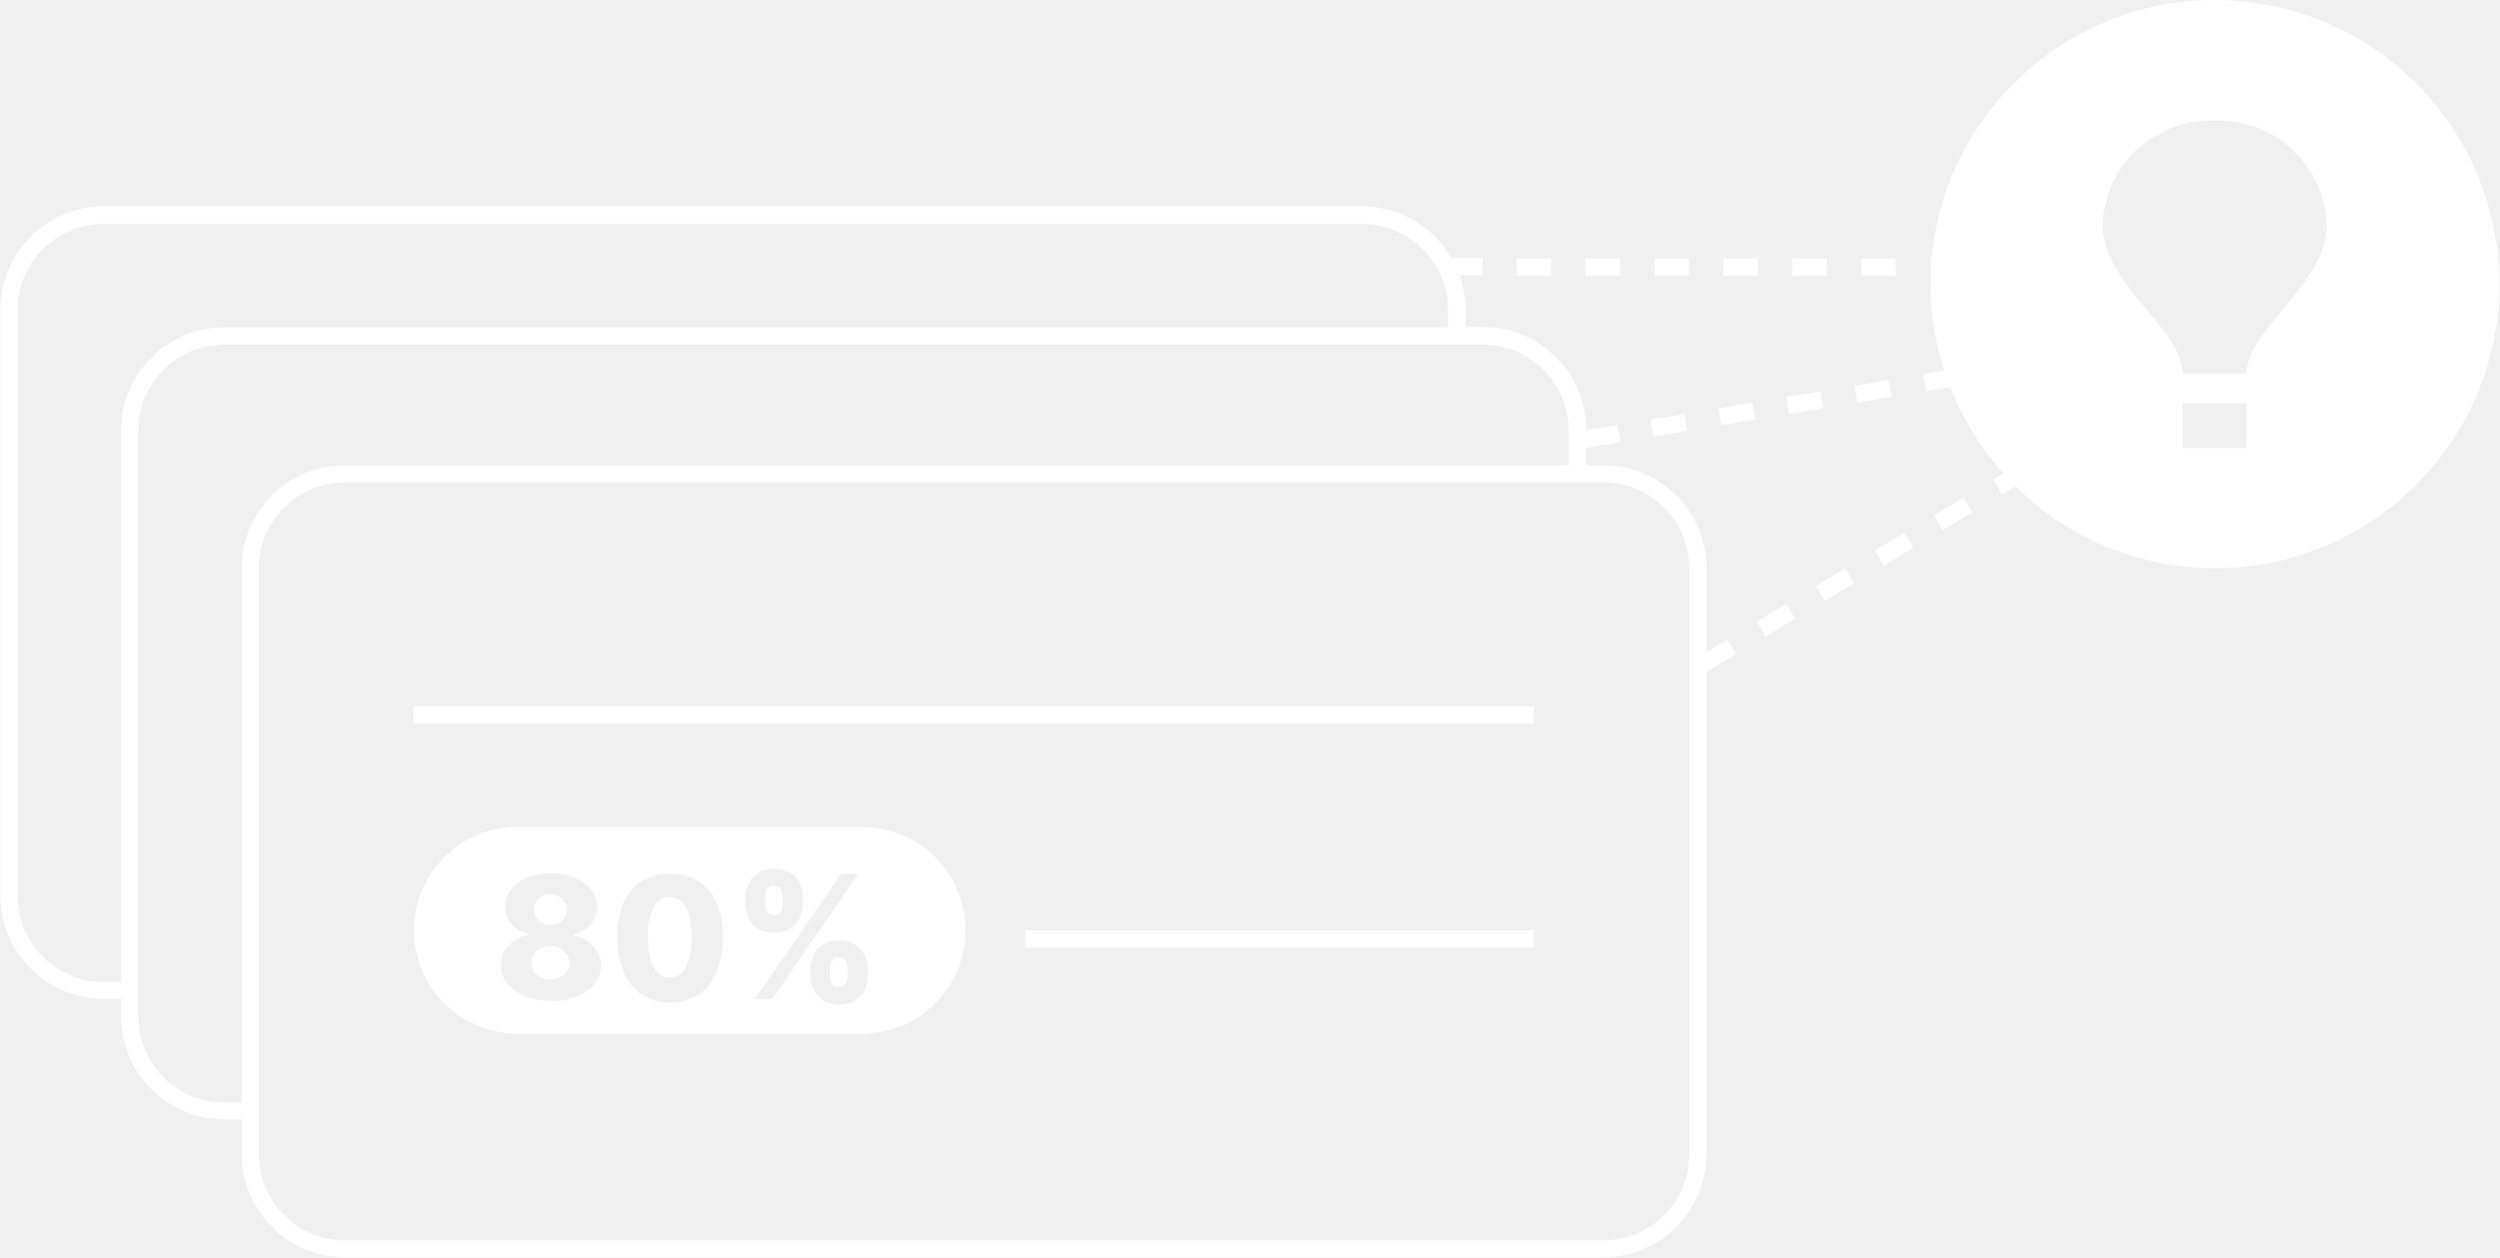
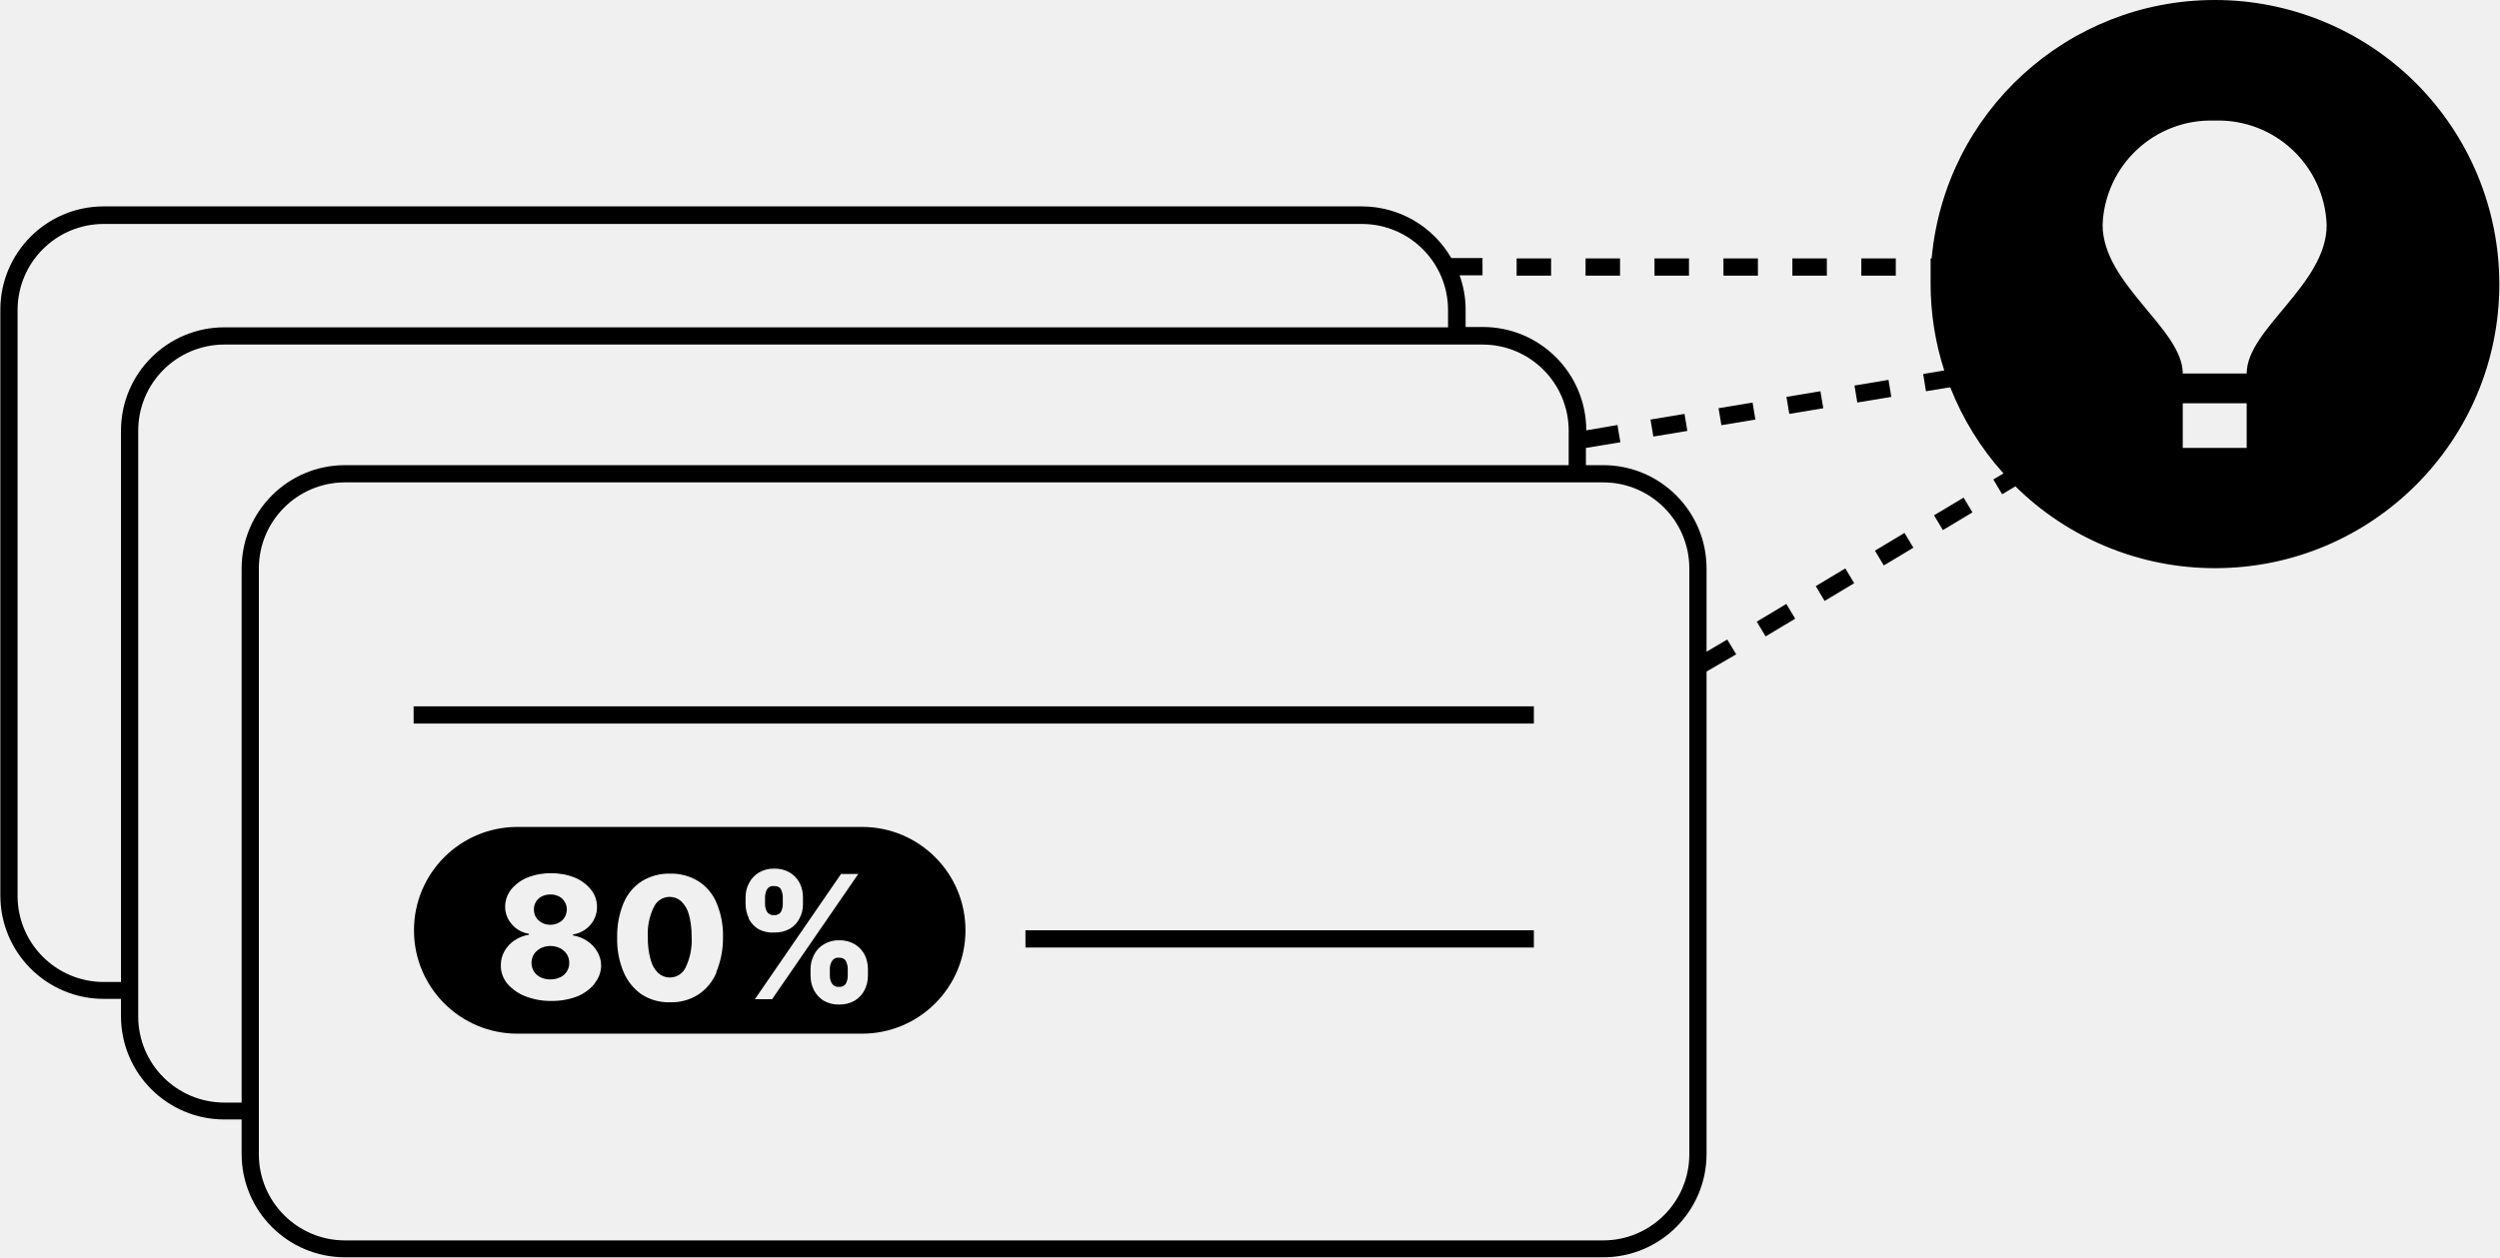
<svg xmlns="http://www.w3.org/2000/svg" width="145" height="73" viewBox="0 0 145 73">
  <defs>
-     <style>.a{fill:#fff;}</style>
+     <style>.a{fill:currentColor;}</style>
  </defs>
  <rect class="a" x="24" y="41" width="65" height="1" />
  <rect class="a" x="59.5" y="54" width="29.5" height="1" />
  <path class="a" d="M-121.12,230.18a.44.44,0,0,0,.42-.2,1,1,0,0,0,.1-.45v-.38a1,1,0,0,0-.1-.45q-.09-.21-.42-.21a.42.42,0,0,0-.41.22,1,1,0,0,0-.1.44v.38a.88.88,0,0,0,.11.45A.42.42,0,0,0-121.12,230.18Z" transform="translate(166.02 -177.06)" />
  <path class="a" d="M-126.5,229.37a1,1,0,0,0-.66-.25,1,1,0,0,0-.91.57,3.42,3.42,0,0,0-.36,1.74,4.52,4.52,0,0,0,.16,1.33,1.62,1.62,0,0,0,.44.78,1,1,0,0,0,.67.26,1,1,0,0,0,.92-.58,3.6,3.6,0,0,0,.35-1.79,4.62,4.62,0,0,0-.16-1.29A1.67,1.67,0,0,0-126.5,229.37Z" transform="translate(166.02 -177.06)" />
  <path class="a" d="M-133.52,232.1a1.33,1.33,0,0,0-.57-.13,1.32,1.32,0,0,0-.56.13,1.1,1.1,0,0,0-.39.35.92.92,0,0,0-.14.5.94.94,0,0,0,.14.5.93.93,0,0,0,.39.34,1.25,1.25,0,0,0,.56.12,1.26,1.26,0,0,0,.57-.12.92.92,0,0,0,.39-.34.94.94,0,0,0,.14-.5.92.92,0,0,0-.14-.5A1.1,1.1,0,0,0-133.52,232.1Z" transform="translate(166.02 -177.06)" />
  <path class="a" d="M-116,225.06h-20a6,6,0,0,0-6,6,6,6,0,0,0,6,6h20a6,6,0,0,0,6-6A6,6,0,0,0-116,225.06Zm-15.51,9.09a2.55,2.55,0,0,1-1,.74,4,4,0,0,1-1.52.27,4,4,0,0,1-1.51-.27,2.65,2.65,0,0,1-1.05-.74,1.63,1.63,0,0,1-.37-1.06,1.64,1.64,0,0,1,.21-.82,1.87,1.87,0,0,1,.59-.63,2.05,2.05,0,0,1,.83-.32v-.06a1.6,1.6,0,0,1-1-.56,1.5,1.5,0,0,1-.38-1,1.63,1.63,0,0,1,.34-1,2.38,2.38,0,0,1,.95-.7,3.49,3.49,0,0,1,1.37-.25,3.54,3.54,0,0,1,1.38.25,2.35,2.35,0,0,1,.94.7,1.58,1.58,0,0,1,.35,1,1.55,1.55,0,0,1-.39,1.05,1.64,1.64,0,0,1-1,.55v.06a2,2,0,0,1,.82.32,1.78,1.78,0,0,1,.59.63,1.55,1.55,0,0,1,.22.82A1.64,1.64,0,0,1-131.53,234.15Zm7.07-.66a2.87,2.87,0,0,1-1.06,1.3,2.92,2.92,0,0,1-1.64.45,2.92,2.92,0,0,1-1.64-.45,3,3,0,0,1-1.06-1.31,4.88,4.88,0,0,1-.37-2,5,5,0,0,1,.37-2,2.79,2.79,0,0,1,1.06-1.27,3,3,0,0,1,1.64-.44,3,3,0,0,1,1.64.44,2.73,2.73,0,0,1,1.06,1.27,4.81,4.81,0,0,1,.37,2A5.09,5.09,0,0,1-124.46,233.49Zm1.87-3.13a1.91,1.91,0,0,1-.19-.83v-.38a1.78,1.78,0,0,1,.2-.83,1.52,1.52,0,0,1,.57-.61,1.66,1.66,0,0,1,.89-.23,1.71,1.71,0,0,1,.91.23,1.52,1.52,0,0,1,.57.61,1.78,1.78,0,0,1,.19.83v.38a1.68,1.68,0,0,1-.2.84,1.41,1.41,0,0,1-.56.6,1.73,1.73,0,0,1-.91.22A1.73,1.73,0,0,1-122,231,1.54,1.54,0,0,1-122.59,230.36Zm.35,4.7,5-7.27h1l-5,7.27Zm6.56-1.36a1.87,1.87,0,0,1-.19.82,1.54,1.54,0,0,1-.57.62,1.73,1.73,0,0,1-.91.23,1.73,1.73,0,0,1-.91-.23,1.59,1.59,0,0,1-.56-.62,1.87,1.87,0,0,1-.19-.82v-.39a1.77,1.77,0,0,1,.2-.82,1.43,1.43,0,0,1,.56-.61,1.63,1.63,0,0,1,.9-.24,1.68,1.68,0,0,1,.92.24,1.54,1.54,0,0,1,.56.6,1.91,1.91,0,0,1,.19.83Z" transform="translate(166.02 -177.06)" />
  <path class="a" d="M-134.58,230.62a1,1,0,0,0,.49.12,1,1,0,0,0,.49-.12.79.79,0,0,0,.34-.31.91.91,0,0,0,.13-.46.85.85,0,0,0-.13-.45.82.82,0,0,0-.33-.31,1.12,1.12,0,0,0-.5-.11,1.14,1.14,0,0,0-.49.11.85.85,0,0,0-.34.31.84.84,0,0,0-.12.45.9.9,0,0,0,.12.46A1,1,0,0,0-134.58,230.62Z" transform="translate(166.02 -177.06)" />
  <path class="a" d="M-117.35,232.65a.42.42,0,0,0-.41.22.85.85,0,0,0-.11.44v.39a.84.84,0,0,0,.11.43.42.42,0,0,0,.41.21.42.42,0,0,0,.42-.2,1,1,0,0,0,.1-.44v-.39a1,1,0,0,0-.1-.44C-117,232.72-117.13,232.65-117.35,232.65Z" transform="translate(166.02 -177.06)" />
  <path class="a" d="M-37.52,177.06a16.5,16.5,0,0,0-16.42,15H-54v1h0c0,.17,0,.33,0,.5a16.33,16.33,0,0,0,.79,5l-1.22.21.16,1,1.41-.23a16.4,16.4,0,0,0,3.09,5l-.59.35.51.86.77-.46a16.48,16.48,0,0,0,11.58,4.75A16.5,16.5,0,0,0-21,193.56,16.5,16.5,0,0,0-37.52,177.06Zm1.86,26h-3.71v-2.59h3.71Zm0-4.32h-3.71c0-2.59-4.65-5.18-4.65-8.63a6.29,6.29,0,0,1,6.5-6.05,6.29,6.29,0,0,1,6.5,6.05C-31,193.56-35.66,196.15-35.66,198.74Z" transform="translate(166.02 -177.06)" />
  <rect class="a" x="92" y="15" width="2" height="1" />
  <rect class="a" x="88" y="15" width="2" height="1" />
  <rect class="a" x="96" y="15" width="2" height="1" />
  <rect class="a" x="104" y="15" width="2" height="1" />
  <rect class="a" x="108" y="15" width="2" height="1" />
  <rect class="a" x="100" y="15" width="2" height="1" />
  <rect class="a" x="-66.22" y="200.59" width="2" height="1" transform="translate(132.14 -185.04) rotate(-9.44)" />
  <rect class="a" x="-62.28" y="199.93" width="2" height="1" transform="translate(132.3 -184.4) rotate(-9.44)" />
  <rect class="a" x="-70.17" y="201.25" width="2" height="1" transform="translate(131.98 -185.68) rotate(-9.44)" />
  <rect class="a" x="-58.33" y="199.27" width="2" height="1" transform="translate(132.46 -183.76) rotate(-9.44)" />
  <rect class="a" x="-63.99" y="212.56" width="2" height="1" transform="translate(47.57 -179.14) rotate(-30.93)" />
  <rect class="a" x="-57.13" y="208.44" width="2" height="1" transform="translate(50.66 -176.2) rotate(-30.93)" />
  <path class="a" d="M-67,214.89v-4.83a6,6,0,0,0-6-6h-1v-1l2-.33-.17-1-1.81.31a6,6,0,0,0-6-6h-1v-1a5.8,5.8,0,0,0-.35-2H-80v-1h-1.81a6,6,0,0,0-5.19-3h-73a6,6,0,0,0-6,6v34a6,6,0,0,0,6,6h1v1a6,6,0,0,0,6,6h1v2a6,6,0,0,0,6,6h73a6,6,0,0,0,6-6v-28l1.72-1-.52-.86Zm-92,19.17h-1a5,5,0,0,1-5-5v-34a5,5,0,0,1,5-5h73a5,5,0,0,1,5,5v1h-71a6,6,0,0,0-6,6Zm7,7h-1a5,5,0,0,1-5-5v-34a5,5,0,0,1,5-5h73a5,5,0,0,1,5,5v2h-71a6,6,0,0,0-6,6Zm84,3a5,5,0,0,1-5,5h-73a5,5,0,0,1-5-5v-34a5,5,0,0,1,5-5h73a5,5,0,0,1,5,5Z" transform="translate(166.02 -177.06)" />
  <rect class="a" x="-53.7" y="206.39" width="2" height="1" transform="translate(52.2 -174.73) rotate(-30.93)" />
  <rect class="a" x="-60.56" y="210.5" width="2" height="1" transform="translate(49.11 -177.67) rotate(-30.93)" />
</svg>
